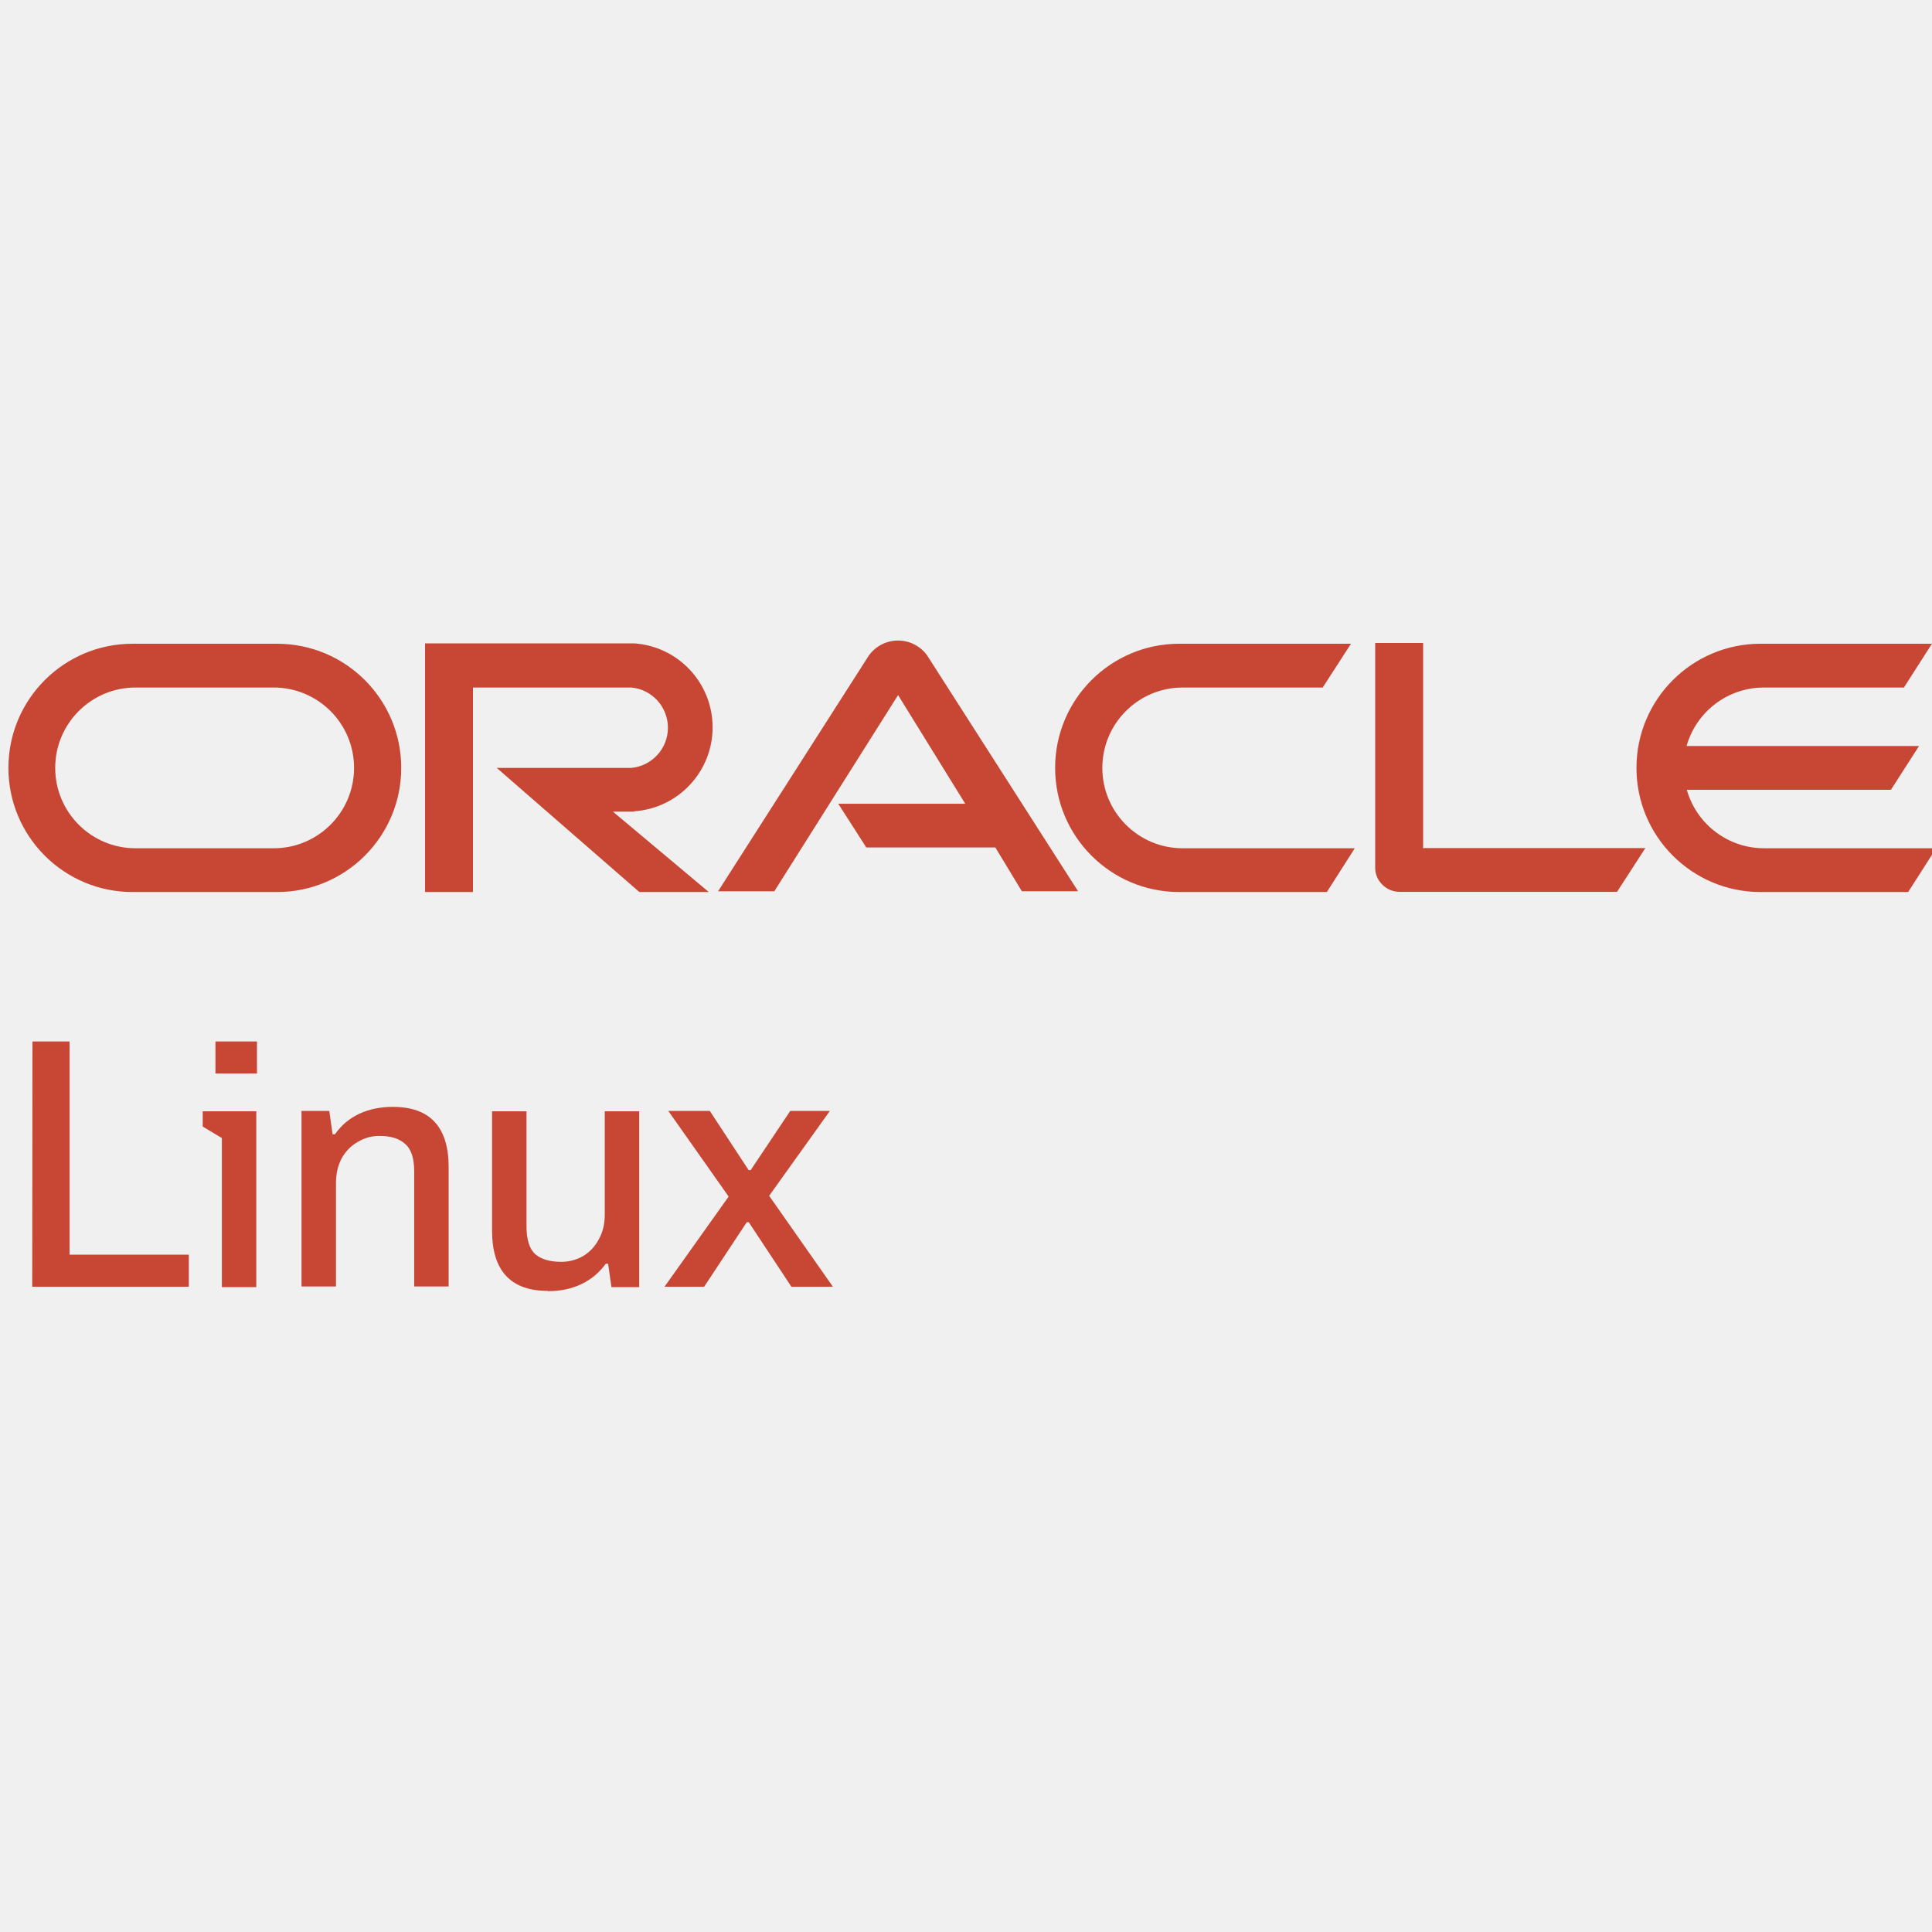
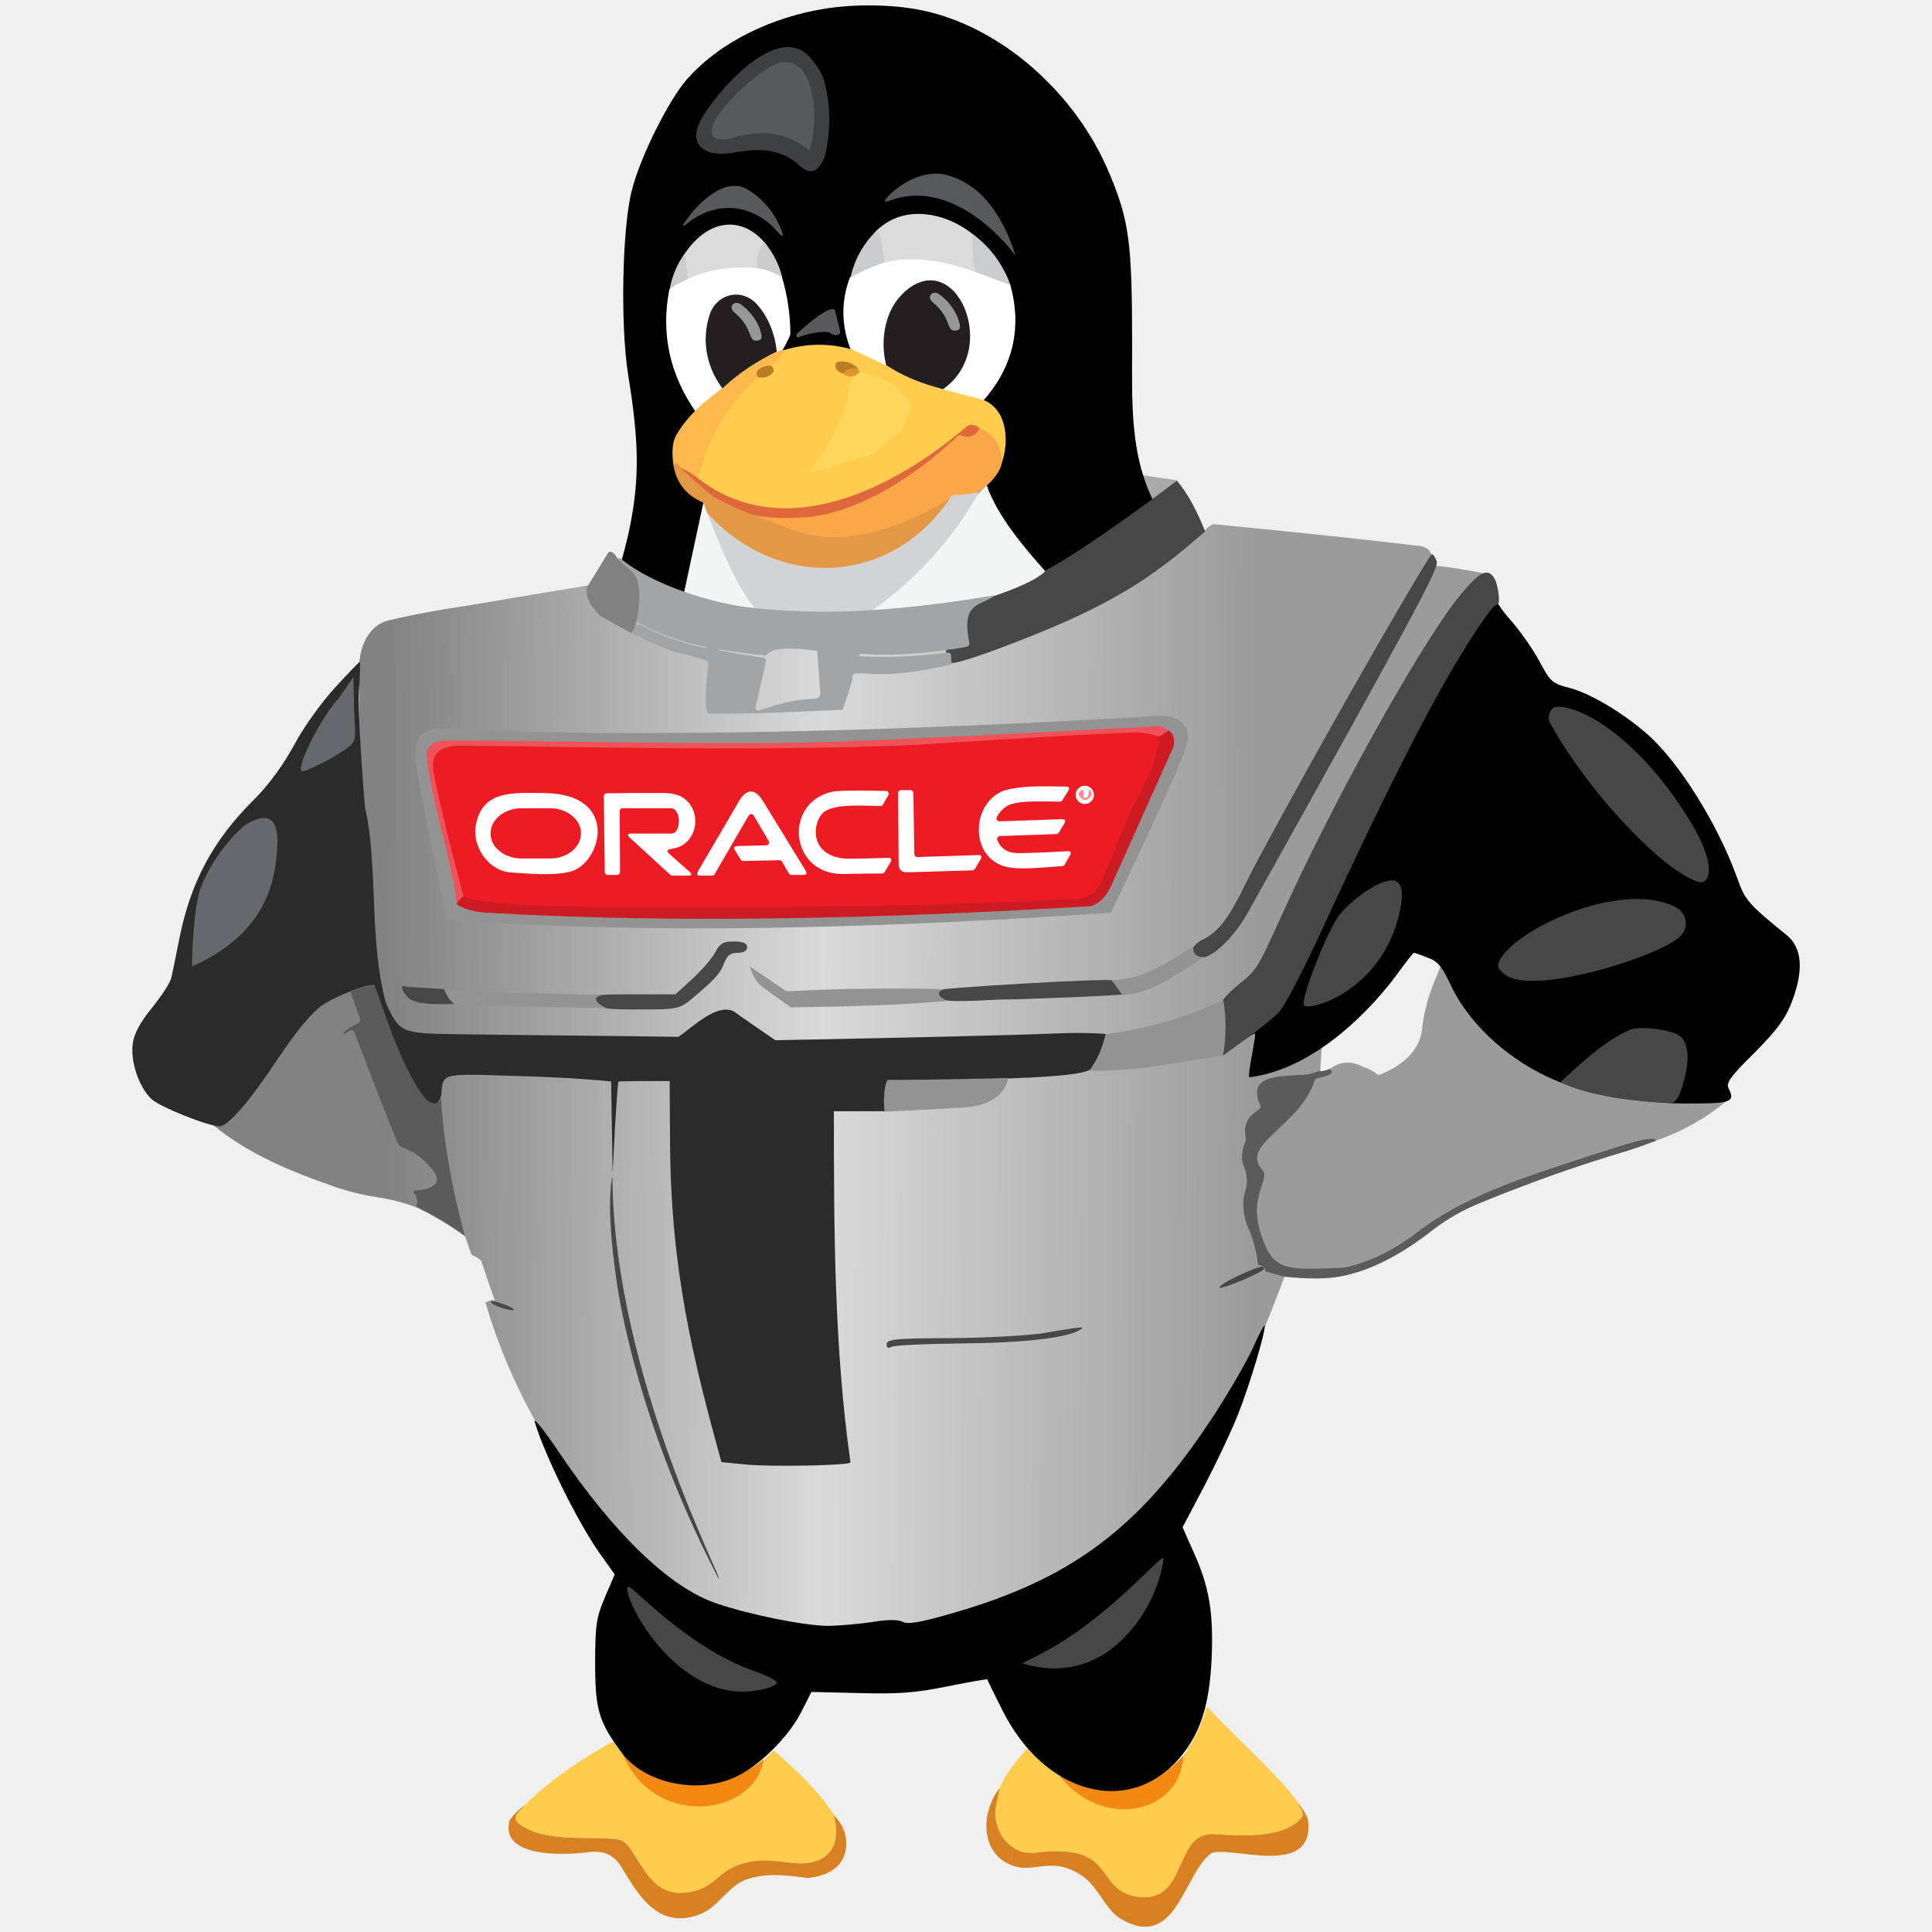
<svg xmlns="http://www.w3.org/2000/svg" width="512" height="512" version="1.1" viewBox="0 0 512 512">
-   <path d="m222 213h33.8l-17.8-28.8-32.8 52h-14.9l39.9-62.4a9.51 9.51 0 0 1 15.5-0.111l40 62.5h-14.9l-7.02-11.6h-34.2l-7.44-11.6m155 11.6v-54.2h-12.7v59.6a6.12 6.12 0 0 0 1.88 4.43 6.4 6.4 0 0 0 4.61 1.93h57.6l7.51-11.6h-59m-209-9.75a22.3 22.3 0 0 0 0-44.5h-55.4v65.9h12.7v-54.2h42a10.7 10.7 0 0 1 0 21.3h-35.7l37.8 32.9h18.4l-25.4-21.3h5.69m-133 21.3h38.3a32.9 32.9 0 0 0 0-65.8h-38.3a32.9 32.9 0 1 0 0 65.8m37.4-11.6h-36.6a21.3 21.3 0 0 1 0-42.6h36.6a21.3 21.3 0 1 1 0 42.6m240 11.6h39.1l7.4-11.6h-45.6a21.3 21.3 0 1 1 0-42.6h37.1l7.49-11.6h-45.5a32.9 32.9 0 1 0 0 65.8m155-11.6a21.3 21.3 0 0 1-20.5-15.5h54.1l7.44-11.6h-61.6a21.3 21.3 0 0 1 20.5-15.5h37.1l7.42-11.6h-45.4a32.9 32.9 0 0 0 0 65.8h39.1l7.42-11.6h-45.6" style="fill:#c74634" />
-   <path d="m57.1 276h11v8.49h-11zm136 41.1-16-22.7h11l10.3 15.7h0.532l10.5-15.7h10.5l-16.1 22.5 16.9 24.1h-11l-11.3-17.1h-0.532l-11.3 17.1h-10.5zm-47.9 25q-14.8 0-14.8-16v-31.6h9.13v30.5q0 5.23 2.3 7.36 2.39 2.04 6.91 2.04 3.1 0 5.76-1.51 2.66-1.6 4.17-4.43 1.6-2.84 1.6-6.56v-27.4h9.13v46.6h-7.36l-0.886-6.2h-0.62q-2.57 3.55-6.47 5.41-3.9 1.86-8.86 1.86zm-65.3-47.7h7.36l0.886 6.2h0.62q2.48-3.55 6.38-5.41 3.99-1.86 8.95-1.86 14.8 0 14.8 16v31.6h-9.13v-30.5q0-5.23-2.39-7.27-2.3-2.13-6.82-2.13-3.1 0-5.76 1.6-2.66 1.51-4.25 4.34-1.51 2.84-1.51 6.56v27.4h-9.13zm-71.3-18.4h9.84v56.5h31.6v8.51h-41.5zm50.2 25.6v39.5h9.12v-46.6h-14.2v4.05z" style="fill:#c74634;paint-order:stroke fill markers;stroke-linecap:square;stroke-width:5.25" />
+   <defs>
+     <linearGradient id="a" x1="102.8" x2="333.2" y1="238" y2="239" gradientUnits="userSpaceOnUse">
+       <stop style="stop-color:#828282" offset="0" />
+       <stop style="stop-color:#dadada" offset=".5" />
+       <stop style="stop-color:#9b9b9b" offset="1" />
+     </linearGradient>
+   </defs>
+   <path d="m302 125.8c-29.16 0-27.95 25.59-39.29 31.69-21.64 6.989-43.95 9.206-66.48 6.846-23.54-6.725-28.72-9.741-40.74-9.143l-32.43 5.432c-6.69 0.963-13.32 2.205-19.9 3.727-5.063 1.168-7.516 6.216-7.908 11.03-0.174 27.09 0.458 57.83 4.771 84.71-19.88 3.503-31.54 23.75-43.68 37.94 9.377 7.796 20.74 12.43 32.14 16.4 10.33 3.565 13.19 2.201 21.9 5.57 4.421 2.11 8.721 4.677 12.9 7.699l1.582 4.541c0.225 0.654 1.195 0.474 2.658 1.852 1.368 4.181 1.733 5.16 3.604 10.56-0.456-0.261-1.279-0.097-2.473 0.492 12.77 44.16 45.28 74.82 55.88 81.28 95.85 32.86 126.5-16.07 151.9-77.77l4.066-10.53c6.382 0.681 11.44 0.668 15.17-0.039 8.659-1.652 16.73-6.369 24.17-12.17 3.77-2.935 8.087-5.395 12.95-7.377 26.27-10.7 33.68-11.61 46.44-16.4 6.69-2.336 12.79-5.782 18.29-10.34-75.94 2.345-67.72-39.57-75.53-36.28l-2.145 5.348h2e-3c0 0.228-2.33 4.933-3.014 12.29-0.991 6.024-5.892 9.483-11.12 11.61-0.252 0.105-0.543 0.064-0.762-0.107-1.127-0.886-2.353-1.519-3.68-1.898-3.022-1.655-5.913-1.537-8.674 0.353-0.85 0.528-1.758 0.794-2.721 0.799l0.414-6.885 42.84-125.1s-8.364-1.731-12.65-1.951c-1.113-2.411-0.789-5.032-4.688-5.332-13.51-1.593-20.95-2.467-54.13-5.74-1.179 0.313-2.117 1.435-3.064 2.205-1.88-4.784-4.122-9.394-6.725-13.83z" fill="url(#a)" />
+   <path d="m319.9 452.2c-1.434 4.697-3.519 9.06-6.254 13.09-0.195 3.109-1.168 5.819-2.92 8.129-6.716 8.874-22.15 7.247-30.19-3.119-2.961-2.069-5.645-4.461-8.053-7.176-8.672 9.281-8.72 13.82-8.652 17.56 0.131 5.978 4.673 11.1 10.77 10.33 21.33-2.747 12.48 8.939 26.29 11.59 14.33 2.605 9.835-17.24 20.95-16.5 6.654 0.438 19.24 1.346 23.46-4.832 1.58-3.816-20.26-22.89-25.4-29.06zm-156.9 9.029c-1.019 0.521-16.74 8.797-25.84 19.25-0.85 0.917-0.831 1.756 0.061 2.514 6.738 5.724 19.9 3.411 26.77 4.525 3.765 0.607 6.025 8.897 9.26 11.62 3.355 2.812 7.23 3.55 11.62 2.213 3.957-1.214 5.678-4.532 9.174-6.33 4.933-2.536 9.972-2.136 15.3-1.398 8.698 1.206 14.29-2.867 11.72-12.61-4.185-6.617-10.19-11.95-15.97-17.13l-2.605 2.359c-0.773 3.995-2.863 6.984-6.27 8.967-12.85 7.485-26.74 1.127-31.43-11.2z" fill="#ffcc4e" />
+   <path d="m164.7 464c7.956 20.99 35.27 17.55 37.7 2.236-12.02 9.374-27.25 9.589-37.7-2.236zm148.9 1.275c-9.558 10.19-20.59 11.86-33.11 5.01 11.83 15.27 32.62 10.08 33.11-5.01z" fill="#f28913" />
+   <path d="m264.9 473.9c-5.156 6.485-5.186 17.73 3.881 20.66 5.519 1.782 10.41-2.86 18.32 2.783 4.026 2.866 5.986 8.882 9.896 11.17 14.67 8.56 16.44-11.47 23.88-17.32 4.74-2.403 27.88 7.027 25.73-9.033-0.635-1.634-1.53-3.107-2.688-4.418 0.541 1.073 1.606 2.305 1.328 3.512-4.218 6.178-16.8 5.27-23.46 4.832-11.12-0.738-6.623 19.11-20.95 16.5-10.77-1.953-4.964-14.34-26.29-11.59-6.093 0.776-10.64-4.348-10.77-10.33-0.038-2.121 0.706-4.526 1.129-6.77zm-125.8 4.418c-1.552 1.137-2.896 2.481-4.033 4.033-2.805 10.2 15.01 9.236 20.38 8.537 4.418-0.569 7.153 0.391 9.389 4.148 4.61 7.737 10.07 16.62 20.98 12.12 4.572-1.89 7.084-7.23 11.86-9.051 5.526-1.913 10.74-1.127 16.36-0.414 4.349-0.453 8.953-2.168 9.99-7.062 0.743-3.499-0.272-6.704-3.043-9.619 2.574 9.743-3.021 13.82-11.72 12.61-5.332-0.738-10.37-1.137-15.3 1.398-3.496 1.798-5.217 4.731-9.174 5.945-14.29 4.346-15.25-12.54-20.88-13.45-6.869-1.114-20.03 1.199-26.77-4.525-1.542-1.913 0.837-3.153 1.959-4.672z" fill="#d78122" />
+   <path d="m216 2.76c-14.01 2.803-26.31 9.509-34.02 18.32-4.902 5.705-12.21 20.32-14.51 29.23-2.601 10.01-3.102 35.83-1 49.05 2.901 17.82 3.001 27.33 0.5 40.04-2.201 10.81-4.639 14.77-2.838 16.77 2.348 4.564 87.77 43.5 154.9-15.27-2.233-4.055-3.403-9.316-6.903-12.51-2.42 1.338-3.867 4.072-5.403 6.306-7.631-13.28-6.654-28.8-6.703-43.64 0-26.82-0.8-32.63-6.003-45.04-8.904-21.52-28.91-38.94-49.52-43.24-8.504-1.802-19.71-1.802-28.51 0z" />
+   <path d="m356.8 185.7c-11.91 21.02-23.71 42.44-26.21 47.64-4.902 10.11-7.404 13.41-11.81 15.71-3.001 1.501-3.702 3.804-1.501 4.704 2.601 1.001 9.204-4.804 12.81-11.31 45.82-82.08 50.92-91.48 50.42-93.19-0.4-1.101-0.9-1.902-1.301-1.902-0.4 0-10.51 17.32-22.41 38.34z" />
+   <path d="m387.9 157.3c-8.904 10.01-31.52 50.15-46.02 81.48-7.804 16.82-8.604 18.32-13.51 22.12-2.901 2.302-5.002 4.704-4.702 5.405 0.2 0.801 0.4 4.104 0.4 7.407v6.006l4.202-3.103c2.301-1.702 4.206-2.907 4.306-2.706 0.41 0.41-2.064 10.99-1.473 11.58 15.38-1.854 29.8-14.93 38.69-26.69 2.501-3.503 4.702-6.306 4.902-6.306s2.201 0.701 4.402 1.601c3.001 1.201 4.194 4.741 5.795 7.844 5.303 10.61 16.11 19.6 26.91 24.2 8.704 3.804 23.22 6.202 34.42 6.302 11.81 0 13.88-0.093 11.91-3.915-0.8-1.501 0.3-3.103 6.903-9.609 6.203-6.306 8.304-9.209 10-13.91 3.001-8.007 2.501-14.01-1.601-17.22-10.31-8.408-11.01-9.209-13.21-15.51-5.102-14.01-15.31-30.43-23.81-37.84-6.303-5.505-15.01-10.71-20.41-12.11-4.702-1.201-5.203-1.702-8.104-7.207-1.801-3.303-5.203-8.108-7.604-10.81s-4.102-5.305-3.802-5.805c0.9-1.301-1.501-6.106-3.001-6.106-0.7 0-3.202 2.202-5.603 4.905z" />
+   <path d="m88.72 182.3c-3.502 3.804-8.404 10.61-10.81 15.21-2.901 5.305-6.703 10.51-10.61 14.41-10.81 10.71-16.81 21.82-19.81 37.03-0.9 4.404-1.801 9.008-2.101 10.21-0.3 1.301-2.601 4.804-5.102 7.907-3.102 3.804-4.802 6.906-5.102 9.509-0.7 4.704 1.701 11.71 5.002 14.71 2.201 2.102 15.11 7.207 18.01 7.207 2.201 0 7.904-6.506 15.71-18.32 5.002-7.407 8.904-12.01 11.51-13.81 4.502-2.903 13.21-6.106 13.91-5.105-1.141 8.419 15 40.75 17.61 28.83 0.486-5.584-0.2-5.605 17.81-5.005 9.09 0.219 18.16 0.631 27.21 1.501l0.4 24.42 0.6-12.01c0.4-6.606 0.8-12.11 0.9-12.31 0-0.194 5.303-0.2 13.61-0.2l0.1 16.82c0.283 33.83 6.193 57.14 13.61 84.18l6.203 0.601c6.703 0.701 27.11 0.3 28.01-0.5-4.364-30.82-4.392-61.98-4.402-93.09h13.81l0.6-3.503c0.4-1.902 1-3.603 1.501-3.904 1.937-1.453 51.15-0.29 52.43-4.104 3.112-4.688 4.409-8.885 4.409-8.885s-5.109-0.624-13.91-0.224c-13.1 0.538-40.23 1.13-74.34 1.802-3.691-2.584-7.463-5.053-11.11-7.707-4.595-2.086-10.76 4.238-14.61 6.806-19.64-0.294-39.29-0.424-58.93-0.701-14.51-0.2-15.01-0.4-18.61-8.408-4.489-16.64-1.984-36.52-5.503-51.75-1.101-12.61-1.801-26.42-1.601-30.73 0.3-4.304 0.4-7.807 0.2-7.807-0.1 0-3.102 3.103-6.603 6.906z" fill="#2b2b2b" />
+   <path d="m162.3 197.1c-39.62-0.4-47.42-0.2-48.42 0.901-1.301 1.601-0.5 6.706 4.202 25.82 1.601 6.506 2.901 12.71 2.901 13.71s0.9 2.302 2.101 2.903c4.202 2.302 53.13 3.303 97.95 2.102 57.53-1.601 68.83-2.402 71.03-4.804 2.001-2.002 19.01-39.74 19.01-41.94 0-1.702-4.102-3.503-7.304-3.203-7.178 0-58.06 5.433-141.5 4.504z" />
+   <path d="m133.7 215.6c-2.501 1.401-4.002 4.604-3.302 6.906 1 3.103 5.803 5.005 12.51 5.005 5.102 0 6.503-0.4 8.504-2.502 1.401-1.301 2.501-3.103 2.501-4.004 0-0.901-1.101-2.703-2.501-4.004-2.101-2.202-3.302-2.502-9.204-2.502-3.702 0-7.604 0.5-8.504 1.101z" />
+   <path d="m196 220.7-2.301 4.104 2.401-0.601c1.301-0.4 3.602-0.701 5.102-0.701h2.701l-2.001-3.503c-1.201-1.902-2.401-3.503-2.801-3.503-0.4 0-1.801 1.902-3.102 4.204z" />
+   <path d="m194.5 249.5c-2.801 0-3.702 0.499-4.902 2.801-0.8 1.501-3.501 4.706-6.002 7.008l-4.604 4.203h-11c-10.81 0-11.01 0.1-10.01 2.002 1 1.802 2.101 2.002 11.51 2.002 9.805 0 10.51-0.101 13.71-2.703 6.203-5.205 7.703-6.805 8.703-9.607 0.8-2.002 1.701-2.703 3.602-2.703 1.601 0 2.502-0.601 2.502-1.502 0-1.001-1.101-1.5-3.502-1.5zm-87.5 11.81c-0.538-9.4e-4 -0.617 0.4-0.232 1.203 0.359 0.743 0.841 1.387 1.445 1.936 2.274 2.067 9.275 1.644 12.27 1.637-1.117-0.948-1.914-2.102-2.391-3.465-0.102-0.294-0.368-0.498-0.676-0.516l-8.168-0.506c-0.569 0.046-1.087-6e-3 -1.559-0.154-0.282-0.09-0.512-0.134-0.691-0.135zm140.7 1.209c0 2.502 0.115 3.34 16.75 2.392 5.301 6e-3 33.36-1.101 33.42-1.432l-2.131-3.619c-0.207-0.828-48.04 2-48.04 2.659z" fill="#474747" />
+   <path d="m334.4 335.7c-0.841 0.03-2.686 0.768-6.297 2.41-3.001 1.401-5.202 2.801-4.902 3.102 0.6 0.601 11.8-4.203 11.8-5.004 0-0.344-0.165-0.523-0.606-0.508zm-204 9.104c-0.376 0.014-0.394 0.219 0 0.613 0.6 0.5 2.401 1.201 4.002 1.602 3.402 0.701 1.502-0.701-2.5-1.902-0.7-0.219-1.21-0.323-1.502-0.312zm155.9 6.998c-1.049 0.015-3.848 0.465-9.307 1.422-4.202 0.701-15.11 1.3-24.71 1.4-14.91 0-17.31 0.3-17.31 1.602 0 1.001 0.4 1.202 1.301 0.701 0.6-0.4 8.904-0.8 18.21-0.9 15.91-0.1 28.01-1.402 31.52-3.504 0.875-0.482 1.118-0.732 0.303-0.721zm-124-39.95s-2.032 6.703 1.234 28.52c1.796 12 8.424 42.46 26.81 77.82 2.606 2.81-27.76-53.29-28.04-106.3z" fill="#474747" />
+   <path d="m331.9 357.5c-1.601 3.503-6.103 11.21-9.905 17.12-19.61 30.13-37.72 43.84-70.13 53.05-8.004 2.302-11.41 2.903-12.71 2.102-1.201-0.601-4.002-0.601-8.104 0.1-3.502 0.5-8.804 1.001-11.81 1.001-6.403-0.1-20.81-3.003-29.51-6.006-12.31-4.204-27.11-18.52-41.62-40.04-3.902-5.805-6.803-9.409-6.403-8.007 2.601 8.808 11.71 27.23 17.51 35.23l3.702 5.205-2.601 6.006c-2.301 5.405-2.601 7.507-2.601 17.62 0 12.31 1 15.51 7.204 23.82 5.903 7.807 19.61 10.81 29.61 6.406 6.403-2.803 14.31-10.61 17.71-17.22l2.801-5.505 12.81 0.3c10.2 0.3 15.11-0.1 23.31-1.802 5.703-1.101 10.41-2.002 10.51-1.802 0 0.2 1.801 3.804 3.902 8.007 11.11 22.42 33.52 28.53 47.02 12.81 5.503-6.506 7.904-13.81 8.504-26.42 0.5-12.31-0.6-18.92-4.902-28.43l-2.801-6.306 5.903-11.21c3.202-6.206 7.204-14.61 8.804-18.72 3.102-7.807 7.604-22.92 7.003-23.52-0.2-0.1-1.601 2.602-3.202 6.206z" />
+   <path d="m276.9 151.3c-6.961 3.742-22.08 8.986-22.08 8.986-1.562 3.677-6.525 12.06-2.708 15.45 2.326 0 11.41-3.375 16.95-5.516 25.45-9.831 35.99-16.86 50.31-29.39-1.805-4.546-4.288-9.734-7.49-13.44 0 0-22.51 17.21-34.98 23.91z" fill="#474747" />
+   <path d="m357 185.1c-11.94 21.06-23.6 42.53-26.11 47.74-4.915 10.13-7.566 13.82-11.98 16.13-3.009 1.504-4.096 3.715-1.504 4.714 3.088 1.195 9.612-5.199 13.22-11.72 45.94-82.24 50.63-91.47 50.13-93.17-0.401-1.103-0.903-1.906-1.304-1.906s-10.52 17.15-22.45 38.21z" fill="#474747" />
+   <path d="m388 156.5c-8.927 9.894-31.72 50.19-46.27 81.58-7.823 16.85-7.953 18.55-12.87 22.36-2.909 2.307-5.592 5.387-5.291 6.089 0.558 4.381 0.401 8.829 0.401 13.24l6.394-4.584c3.109-2.207 7.021-5.316 8.526-6.92 1.605-1.605 7.021-12.14 12.14-23.37 10.73-23.37 22.97-48.34 30.59-61.88 6.519-11.73 14.24-23.37 15.04-22.77 0.903 0.501 0.702-3.41-0.301-6.319-1.656-3.502-3.673-2.892-8.367 2.572z" fill="#474747" />
+   <path d="m93.66 179.4-3.95 5.754c-4.313 4.413-11.13 17.85-9.83 19.16 0.602 0.602 9.128-3.711 12.44-6.318 2.407-1.906 1.812-2.729 1.511-10.15zm-27.92 38.78c-2.753 1.522-9.584 9.106-12.54 17.12-1.717 4.449-2.316 16.14-2.316 20.82 14.77-6.622 20.95-16.39 22.28-28.03 0.642-5.619 1.461-14.82-7.426-9.91z" fill="#67686b" />
+   <path d="m412.5 187.3c-1.552 0.101-2.391 2.217-1.973 3.836 2.272 4.113 7.904 13.85 18.58 25.58 6.251 6.868 14.31 14.6 20.72 16.92 1.347 0.487 2.361-0.08 2.791-1.447 1.544-4.925-4.636-14.8-7.41-18.77-13.33-19.71-27.17-26.48-32.71-26.12zm-43.9 46.01c-1.47 0.063-3.492 0.909-6.062 2.539-2.608 1.605-5.917 4.512-7.422 6.418-3.31 4.012-10.63 22.87-9.529 24.17 1.412 1.541 19.2-3.405 24.67-22.17 2.138-7.447 1.574-11.1-1.66-10.96zm65.98 4.941c-14.6-0.358-33.36 9.32-37.04 16.05-0.903 1.705-0.701 2.408 1.205 3.912 7.32 6.047 42.83-5.247 46.94-10.53 2.006-2.407 1.103-6.018-1.906-7.422-2.688-1.311-5.834-1.927-9.203-2.01zm0.615 34.21c-1.122 6e-3 -2.119 0.1-2.846 0.301-6.845 2.738-13.5 9.136-18.87 14.05 7.73 3.696 20.17 5.244 28.83 5.445 2.344 0.436 3.107-3.242 3.674-4.949 1.375-4.143 2.307-10.83-1.203-13.04-1.73-1.053-6.225-1.823-9.592-1.805z" fill="#474747" />
+   <path d="m275.4 438.5-4.513 2.307c22.49 6.745 33.87-14 36.21-22.17 0.903-2.909 1.404-5.516 1.204-5.717-0.648-0.971-15.39 16.82-32.9 25.58z" fill="#474747" />
+   <path d="m193.8 448.1c4.313 0.702 11.53-0.602 12.04-2.106 0.201-0.501-2.207-1.805-5.316-2.909-17.94-6.053-32.69-22.57-33.9-22.57-2.642 0 8.612 24.88 27.18 27.58z" fill="#474747" />
+   <path d="m267.7 75.37c3.273 11.6 0.672 22.16-7.334 31.04-13.68-1.059-26.36-6.696-34.72-13.31-2.669-6.285-2.897-13.16-0.371-19.67 16.75-13.04 30.81-7.945 42.43 1.94zm-60.53-2.167c1.516 5.04 2.279 10.2 2.29 15.47-0.604 1.497-2.227 4.518-3.119 5.884-4.129 10.87-13.44 11.96-21.86 14.73-6.89-9.722-9.448-20.9-7.081-32.62 8.477-9.383 19.63-10.04 29.77-3.464z" fill="#fff" />
+   <path d="m214.6 15.14c2.049 2.259 3.345 4.449 3.888 6.569 1.66 6.47 1.708 12.96 0.146 19.46-0.236 0.978-0.779 1.998-1.629 3.058-1.46 1.821-3.427 1.26-5.002-0.231-5.04-4.764-10.9-4.748-17.85-3.519-6.846 1.206-12.42-1.698-8.137-9.22 3.849-6.762 19.92-25.69 28.58-16.12z" fill="#3f4041" />
+   <path d="m192.8 36.94c-10.6 1.182 0.778-12.6 11.3-19.26 12.1-6.409 13.31 14.72 10.32 22.15-5.529-4.798-13.3-5.751-21.62-2.887zm57.44 9.29c10.11 2.299 15.82 11.7 18.9 21.56-6.634-8.899-19.83-19.65-33.19-14.69-1.665 0.62-1.885 0.287-0.661-0.999 3.571-3.803 9.711-6.965 14.95-5.871zm-43.29 14.41c0.896 2.238 0.551 2.451-1.037 0.638-6.148-7.055-16.09-8.657-24.32-1.621-0.13 0.13-0.744 0.142-0.553-0.154 4.433-6.715 11.58-12.6 17.04-9.302 5.467 3.294 7.785 7.76 8.866 10.44z" fill="#58595b" />
+   <path d="m258.9 63.01c-0.143 3.355-0.011 6.255 0.598 9.451-7.832-3.099-17.91-5.078-25.99-2.654-0.461-1.621-1.477-6.339-1.92-7.94 8.053-8.835 20.67-4.971 27.31 1.144zm-55.73 1.906c-0.813 2.39-1.218 3.521-1.417 6.289-8.933-1.123-15.73 0.856-20.11 3.013l-0.573-6.416c6.246-9.761 15.53-11.1 22.1-2.886z" fill="#dcdbdc" />
+   <path d="m232.6 60.88c-3.647 3.381-6.146 7.755-7.222 12.74 2.863-1.701 6.002-3.066 9.142-4.096-0.461-1.621-0.983-8.059-1.92-8.643zm25.15 1.121c-0.143 3.355 0.09 6.824 0.699 10.02l9.349 3.543c-1.987-5.512-5.428-10.16-10.05-13.56zm-55.21 2.152c-1.532 1.885-2.116 4.326-1.752 6.938 2.965 0.402 4.594 1.411 6.476 2.305-0.794-3.36-2.46-6.569-4.724-9.243zm-21.01 2.946c-2.039 2.725-3.481 6.138-4.095 9.734 1.092-1.162 3.168-2.083 4.855-2.93z" fill="#cbcccd" />
+   <path d="m249.2 103.6c-5.107-1.48-9.566-3.162-14.08-5.928-2.013-6.339-0.943-14.69 3.798-19.54 13.91-14.23 27.06 14.88 10.29 25.47z" fill="#231f20" />
+   <path d="m205.9 94.34c-5.087 2.454-9.873 5.302-14.01 9.164-4.61-5.809-6.053-13.04-3.886-19.94 1.767-5.655 8.36-7.407 12.49-3.027 3.196 3.386 5.264 8.782 5.407 13.8z" fill="#231f20" />
+   <path d="m211.6 89.38c-0.653 0.246-0.638-0.653-0.307-1.022 0.231-0.261 9.399-8.729 10.07-5.878l1.283 5.348c0.248 1.065-1.541 1.405-2.682 0.346-0.405-0.359-3.851-0.493-8.36 1.206z" fill="#58595b" />
+   <path d="m252.9 87.59c-2.134 0-0.68-3.274-5.724-7.5-1.79-1.491 0.044-3.264 1.603-2.174 3.03 2.118 5.073 5.303 5.607 8.312 0.149 1.349-0.814 1.362-1.486 1.362zm-52.57 2.685c-2.134 0-0.68-3.274-5.724-7.5-1.79-1.491 0.044-3.264 1.603-2.174 3.03 2.118 5.073 5.303 5.607 8.312 0.149 1.349-0.814 1.362-1.486 1.362z" fill="#969799" />
+   <path d="m225.8 92.64 9.528 4.41c7.815 5.104 15.92 6.228 25.58 9.059 6.208 2.766 6.508 11.23 4.518 16.73-16.95 8.258-60.28 23.17-83.28 3.844 2.348-14.63 14.1-23.93 25.81-33.96 6.019-1.783 11.97-1.813 17.84-0.092z" fill="#ffcc4e" />
+   <path d="m208 92.73c-0.815 1.777-2.1 3.15-3.857 4.118-1.145 0.161-4.38 1.206-3.289 3.081-8.068 7.299-13.34 16.26-15.81 26.89-1.665 1.43-6.178-2.452-6.622-3.83-0.286-2.759-0.508-5.728 1.067-8.126 3.046-5.087 7.309-8.535 12.31-12.26 4.134-3.862 8.936-6.972 14.02-9.426 0.716-0.275 1.428-0.39 2.182-0.446z" fill="#fdb94d" />
+   <path d="m227.5 97.82c-1.629-0.42-2.984-0.026-4.065 1.183-1.583-0.487-2.241-1.342-1.975-2.566 0.211-1.041 4.07-1.095 6.039 1.383zm-23.41-0.968c0.82 0.5 0.987 0.772 0.907 1.637-0.994 1.357-2.392 1.839-4.195 1.445-1.091-1.875 1.183-2.92 3.289-3.081z" fill="#bb7c25" />
+   <path d="m227.5 97.82 0.161 0.93c-2.094 2.163-4.116 0.355-4.226 0.254 1.081-1.209 2.436-1.603 4.065-1.183z" fill="#df952c" />
+   <path d="m227.7 98.75c10.31 1.121 13.98 8.63 13.78 9.105-0.927 2.108-1.676 4.407-2.805 6.37-3.181 1.944-5.34 5.494-8.997 6.669-4.641 1.485-9.31 2.879-14.01 4.18-1.219 0.338-1.434 0.013-0.645-0.976 5.696-7.12 9.246-15.2 10.65-24.24 0.574 0.061 1.247-0.307 2.021-1.106z" fill="#ffd65c" />
+   <path d="m259.6 113.4c0 3.937-2.106 3.97-5.01 1.975-0.845 0.174-2.148 4.755-19.04 16.02-25.49 14.48-41.78 8.873-56.51-7.966 1.777 0.656 4.637 2.17 5.994 3.389 23.15 17.79 52.61 2.076 71.15-13.79 1.03-0.717 2.167-0.592 3.412 0.377z" fill="#de683c" />
+   <path d="m259.6 113.4c4.006 1.726 5.96 4.871 5.863 9.435-2.881 13.45-54.67 29.99-65.94 13.66 5.174 0.963 7.882 0.891 14.77 0.55 13.33-1.466 28.11-10.61 39.53-21.53 0.214-0.18 0.507-0.233 0.768-0.138 2.341 0.871 4.011 0.213 5.01-1.975z" fill="#faa74a" />
+   <path d="m178.4 122.8c0.984-0.149 1.637 0.259 1.959 1.222 5.675 5.216 8.276 7.396 9.179 7.861 6.77 3.496 4.665 2.517 19.53 8.205s29.89-0.278 42.78-8.045c-0.582 7.99-23.05 22.12-40.13 20.26-17.32-2.812-23.8-9.43-25.32-19.08-4.651-1.987-7.32-5.46-8.006-10.42z" fill="#e29844" />
+   <path d="m261.5 128.6c2.738 8.029 9.809 16.39 15.47 22.73-4.175 5.451-44.24 17.08-46.43 9.8 9.689-9.999 18.43-19.84 28.71-30.47z" fill="#f3f4f4" />
+   <path d="m115.9 193c63.65 3.425 151.3-0.858 192.3-3.361 5.881 0.537 7.769 3.875 5.923 8.884-2.055 6.245-12.86 28.98-19.73 43.36-62.21 4.206-121.1 5.809-176.1 1.945-1.812-10.28-6.821-32.51-8.264-42.47-0.383-6.688 1.842-7.322 5.877-8.353z" fill="#939394" />
+   <path d="m259.5 130.4c-6.941 12.23-16.07 22.46-27.38 30.69-11.57 7.846-22.38 9.37-31.95 0.407 0 0-8.537-6.682-13.25-26.08 18.8 21.05 48.57 20.05 64.5-2.853 0.443-0.791 0.776-1.442 1.575-1.414 1.981 0.07 4.36-0.253 6.511-0.75z" fill="#d2d3d4" />
+   <path d="m186.4 133.2c3.216 8.561 7.975 21.1 13.76 28.19-5.801-0.832-17.95-3.012-18.88-4.354z" fill="#f3f4f4" />
+   <path d="m113.9 198c4.633-2.415 81.54 0.282 113-0.816 33.39-1.165 80.91-5.796 82.29-1.63l-19.7 42.23c-56.37 4.348-112 4.567-166.9 0.941-3.069-13.21-7.563-23.33-8.699-40.72z" fill="#fff" />
+   <path d="m306.3 196.9c-10.47 3.262-166.5 7.065-183.8 4.054 0 0 3.215 28.19 4.548 33.2l-5.976 5.282c-1.696-13.2-6.539-25.79-7.967-39.04-0.215-3.219 2.793-4.133 4.941-4.134 28.29-4e-3 65.52 1.069 92.8 0.57 25.83-0.472 96.46-4.42 96.46-4.42 4.164 1.528 3.188 2.781-1.027 4.486z" fill="#ef535a" />
+   <path d="m311 197.9c-5.501 12.19-10.97 24.4-16.41 36.61-1.153 2.589-3.133 5.131-5.799 5.653-53.23 3.204-108.6 4.694-159.5 1.731-3.358-0.196-6.05-0.855-8.068-2.105l-0.223-0.353c0.412-0.914 6.173-5.967 6.173-5.967l152 0.952 26.55-38.47s3.27-1.682 3.881-2.37c1.657 1.013 1.716 2.565 1.383 4.315z" fill="#cd1b23" />
+   <path d="m288.4 210.8c0.128-1.777 0.43-1.985 0.907-0.622 0.086 0.235 0.049 0.5-0.1 0.707-1.122 1.537-2.198 1.516-3.227-0.061-0.198-0.3-0.163-0.696 0.085-0.953 0.948-0.984 1.311-0.633 1.091 1.053-0.081 0.52 0.417 0.45 0.63 0.446 0.325 9e-4 0.594-0.248 0.615-0.569z" fill="#fa8b90" />
+   <path d="m298.8 216.8c-2.213 5.548-4.515 11.33-6.908 16.8-2.543 5.793-7.561 4.403-12.51 4.825-40.78 2.07-81.63 2.204-122.5 1.964-9.542-0.367-30.37-0.481-34.12-2.989-4.626-17.73-7.258-28.8-7.899-33.19-0.841-5.165 2.653-6.651 7.476-6.595 39.45 0.373 73.63 1.401 117.2-0.043 20.19-1.226 40.2-2.624 60.32-3.44 2.869-0.113 5.361 0.262 7.323 1.128-0.474 7.649-5.3 14.67-8.382 21.54zm-8.898-6.154c1e-5 -1.337-1.084-2.42-2.42-2.42-1.337 0-2.42 1.084-2.42 2.42 1e-5 1.337 1.084 2.42 2.42 2.42 1.337 0 2.42-1.084 2.42-2.42zm-24.9 10.92 14.96-0.522c0.259-5e-3 0.497-0.144 0.63-0.369l1.444-2.42c0.481-0.809 0.254-1.196-0.684-1.16l-16.47 0.569c-0.593 0.022-0.986-0.606-0.707-1.129 0.748-1.404 1.747-2.431 2.997-3.081 2.897-1.506 10.28-0.968 13.72-1.014 0.263-5e-3 0.506-0.141 0.645-0.361l1.521-2.451c0.502-0.814 0.274-1.206-0.684-1.176-2.284 0.069-11.24-0.59-16.5 1.129-8.168 3.289-8.859 16.29-0.622 19.69 3.988 1.644 11.38 0.492 16.24 0.277 0.26-0.015 0.496-0.159 0.63-0.384l1.406-2.436c0.476-0.83 0.238-1.214-0.715-1.153-3.924 0.251-7.83 0.423-11.72 0.515-1.885 0.046-3.258-0.136-4.118-0.545-1.26-0.594-2.151-1.57-2.674-2.927-0.191-0.493 0.163-1.028 0.692-1.045zm-22.69 4.795-0.269-16.22c-8e-3 -0.418-0.35-0.753-0.768-0.753h-2.489c-0.427-2e-5 -0.773 0.349-0.768 0.776l0.131 18.82c0.01 1.501 0.812 2.228 2.405 2.182l17.15-0.507c0.26-9e-3 0.498-0.147 0.638-0.369l1.521-2.528c0.487-0.804 0.259-1.191-0.684-1.16l-16.07 0.522c-0.427 0.013-0.783-0.329-0.791-0.761zm-23.67-11.37c3.15-2.059 10.7-1.421 14.65-1.383 0.275 5e-3 0.533-0.138 0.676-0.377l1.445-2.474c0.3-0.506-0.057-1.148-0.645-1.16-8.017-0.179-12.79-0.095-14.33 0.254-12.94 2.92-11.23 22.17 3.335 21.77 3.324-0.092 6.662-0.138 10.01-0.138 0.271-4e-5 0.522-0.143 0.661-0.377l1.537-2.597c0.476-0.799 0.248-1.186-0.684-1.16-3.586 0.113-7.156 0.187-10.71 0.223-10.7-0.461-9.335-10.36-5.947-12.58zm-18.91 1.145 3.965 6.715c0.299 0.503-0.053 1.143-0.638 1.16l-7.637 0.207c-0.891 0.021-1.101 0.41-0.63 1.168l1.506 2.428c0.143 0.232 0.398 0.37 0.668 0.361l9.604-0.207c0.281-5e-3 0.542 0.142 0.684 0.384l1.821 3.127c0.137 0.238 0.389 0.384 0.661 0.384h3.089c0.917 0 1.137-0.389 0.661-1.168-3.765-6.178-7.545-12.34-11.34-18.49-1.975-3.196-4.264-3.358-6.254 0.038-3.642 6.213-7.281 12.43-10.92 18.66-0.451 0.768-0.231 1.153 0.661 1.153h3.089c0.277-3.8e-4 0.531-0.147 0.668-0.384l9.013-15.53c0.293-0.512 1.03-0.516 1.329-7e-3zm-73.65 2.666c-0.945 5.617 3.342 12.06 9.458 12.42 3.127 0.184 12.6 1.16 16.65-0.592 7.623-3.289 11.47-20.52-8.329-20.47-7.246 0.015-16.13-1.106-17.78 8.644zm38.91-4.61h12.76c2.853 1e-3 2.885 6.723 0.115 6.723h-10.55c-1.05 0-1.188 0.356-0.415 1.068l10.75 9.873c0.144 0.129 0.33 0.2 0.522 0.2h4.111c1.081 0 1.217-0.359 0.407-1.076l-5.256-4.649c-0.83-0.738-0.694-1.183 0.407-1.337 2.315-0.328 4.042-1.37 5.179-3.127 2.29-3.557 1.391-8.606-2.451-10.74-1.147-0.64-2.848-0.966-5.102-0.976-4.856-0.026-9.756 3e-3 -14.7 0.085-0.423 4e-3 -0.762 0.353-0.753 0.776l0.261 20.09c4e-3 0.421 0.347 0.761 0.768 0.761h2.505c0.427 2e-5 0.773-0.349 0.768-0.776l-0.1-16.12c-4e-3 -0.427 0.341-0.776 0.768-0.776z" fill="#ed1c24" />
+   <rect x="130" y="214.2" width="23.97" height="13.31" rx="8.2" ry="8.2" fill="#ed1c24" />
+   <path d="m164.2 147.8-0.385 0.193c1.311 7.008 2.849 11.37 5.08 16.79 5.665 3.109 11.67 5.303 18.01 6.578 0.234 0.045 0.598 0.513-0.055 0.385-6.07-1.234-11.85-3.274-17.34-6.117-1.713-0.239-2.559 0.436-2.074 2.174 5.727 2.874 9.618 4.549 11.67 5.025 2.705 0.625 5.401 1.368 8.09 2.229 0.349 0.111 0.572 0.455 0.531 0.822-0.319 2.726-1.275 11.77-0.123 13.19 11.92 0.22 23.82-0.477 35.73-0.961 0.893-2.74 1.92-5.506 2.621-8.283-0.461-3.573 4.25 1.545 26.21-3.771l-0.131-2.396c-0.054-0.859-1.027-0.738-1.246-0.699-3.693 0.626-14.4 1.536-23.21 0.896-0.582 0 0.518-0.076 0.482-0.529-0.041-0.353 6.784 1.464 27.37-1.746 1.311-0.323 1.651-0.361 1.342-1.828-2.029-10.51 3.491-9.134 6.916-11.99-22.52 3.714-44.65 5.914-66.92 2.993-7.197-1.032-23.33-5.198-32.56-12.95zm52.36 24.72 0.83 11.02c-0.041 1.081-0.62 1.629-1.736 1.645-6.091 0.197-10.4 1.8-14.51 3.098-0.554 0.128-1.05-0.37-0.922-0.924l1.943-8.428 0.815-3.688c0.094-0.437-0.2-0.861-0.639-0.922-3.893-0.564-7.754-1.197-11.59-1.898-0.443-0.087-0.116-0.389 0.084-0.353 4.021 0.722 8.066 1.268 12.13 1.637 0.765-1.043 3.02-2.763 13.59-1.189z" fill="#a3a4a6" />
+   <path d="m316.3 250.7c-6.361 4.167-13.98 9.195-21.87 8.986 1.191 1.108 1.855 2.703 3.072 3.973 8.201-0.334 14.77-5.94 21.58-10.01-1.374-0.06-3.14-0.295-2.787-2.947zm7.85 14.25c-9.657 4.701-20.34 7.729-31.17 9.141-0.909 3.957-2.279 6.848-4.246 9.629 12.34 0.414 23.67-2.346 35.37-3.961 0.913-5.295 0.904-10.22 0.049-14.81zm-57.03 20.74s-20.87 0.535-31.89 0.484c-1.09 1.897-1.078 5.865-0.83 8.434 0 0 9.766-0.42 21.04-1.119s11.68-7.799 11.68-7.799z" fill="#939394" />
+   <path d="m352.2 283.3c-0.85 0.528-1.798 0.583-2.761 0.587-1.608 0.589-3.222 1.047-4.922 0.95-4.764 0.507-14.35-0.207-10.5 8.184 0.698 1.563-5.258 1.917-3.842 8.789 0.15 0.864-2.047 3.775-0.438 7.607 0.881 2.1 0.934 4.285 0.16 6.555-0.347 1.029-1.142 5.53 1.338 10.39 1.112 2.838 1.825 5.774 2.143 8.807 0.978 0.22 1.995 0.515 1.922 1.729l4.803 1.406c6.382 0.681 11.44 0.668 15.17-0.039 8.659-1.652 16.73-6.369 24.17-12.17 3.77-2.935 8.087-5.395 12.95-7.377 13.6-5.537 26.51-10.1 38.72-13.7 1.649-0.487 4.224-1.386 7.723-2.697-0.227-2.213-13.43 2.891-15.95 3.434-15.77 5.316-32.59 9.98-46.16 19.96-11.43 9.112-20.92 10.27-20.92 10.27-15.09 0.529-18.57 1.119-21.77-9.344-3.116-9.79 2.732-14.15 0.498-16.62-6.168-6.743 9.913-11.41 13.88-23.74 0.081-0.253 0.291-0.446 0.555-0.508 0.753-0.184 5.893-1.061 3.234-2.467z" fill="#5b5b5b" />
+   <path d="m98.66 261.2c-1.489-0.013-4.126 0.989-5.787 1.6l2.564 7.324c0.151 0.415-0.078 0.87-0.5 0.998-0.092 0.023-4.611 2.352-3.797 2.867 0.067 0.038 0.15 0.038 0.217 0l1.406-0.861c0.407-0.254 0.944-0.072 1.113 0.377 3.875 9.974 7.64 20.11 11.76 29.94 1.529 1.106 3.388 1.474 4.74 2.496 5.123 3.989 8.921 8.664 0.092 9.535-2.522 0.382 1.097 0.816-0.199 4.25 4.421 2.11 8.721 4.677 12.9 7.699-3.155-11.25-5.628-24.81-6.314-36.47-0.351 1.402-1.606 2.195-3.887 0.449-7.351-8.736-12.86-29.42-13.75-30.13-0.16-0.047-0.35-0.07-0.562-0.072z" fill="#5b5b5b" />
+   <path d="m163.6 147.9c1.283 1.798 4.331 3.31 5.069 5.331 1.849 4.363-0.019 13.74-1.45 14.49l-8.014-4.407c-2.244-2.3-3.905-4.095-3.746-7.507l5.636-9.209c0.204-0.379 0.685-0.511 1.06-0.292 0.682 0.365 1.05 0.97 1.445 1.598z" fill="#818181" />
+   <path d="m198.7 256.1 9.489 6.47c0.591 0.415 12.76-1.057 42.18-0.443-2.756 0.822-1.444 2.191 0.687 3.108-13.8 1.297-27.63 1.501-41.47 1.738-2.561-1.798-5.053-3.596-7.476-5.394-1.998-1.483-2.651-3.235-3.404-5.478zm-38.74 7.565c-4.287 0.54-0.757 2.96 0.905 3.502-13.36-0.109-40.4-1.08-40.4-1.08-1.456-1.069-2.12-2.455-2.76-3.85 0 0 0.752 0.561 42.26 1.428z" fill="#939394" />
</svg>
